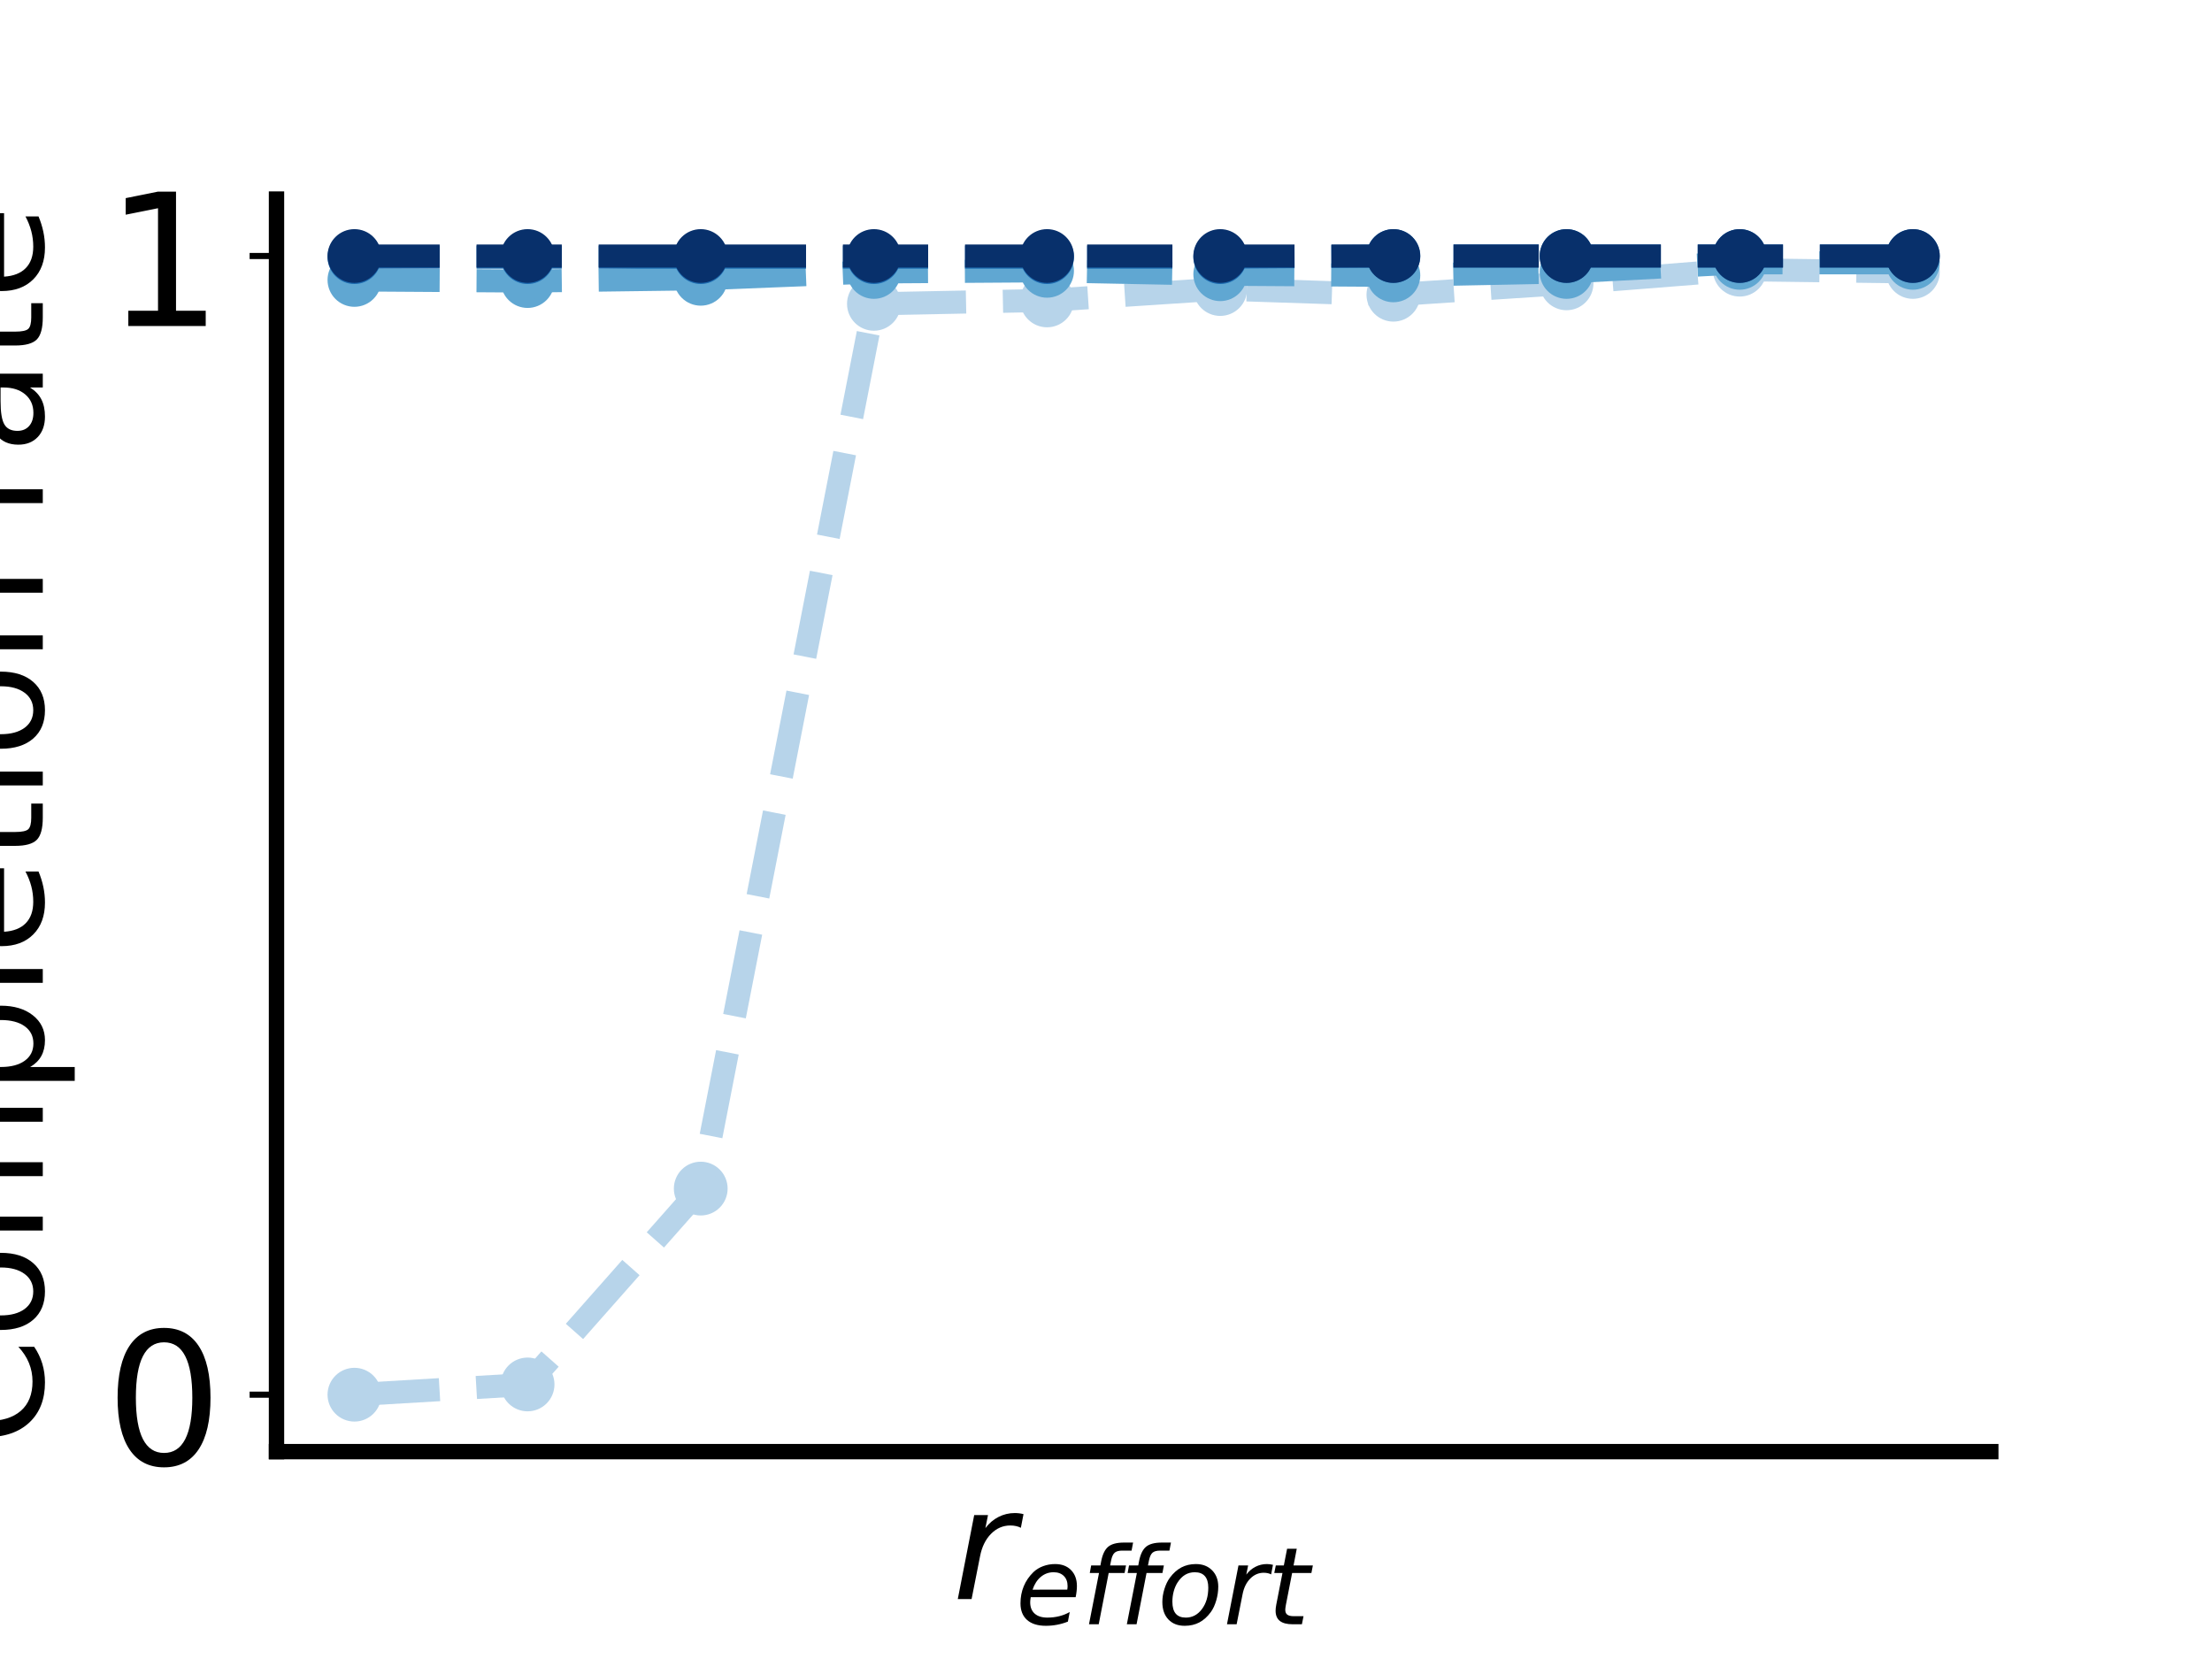
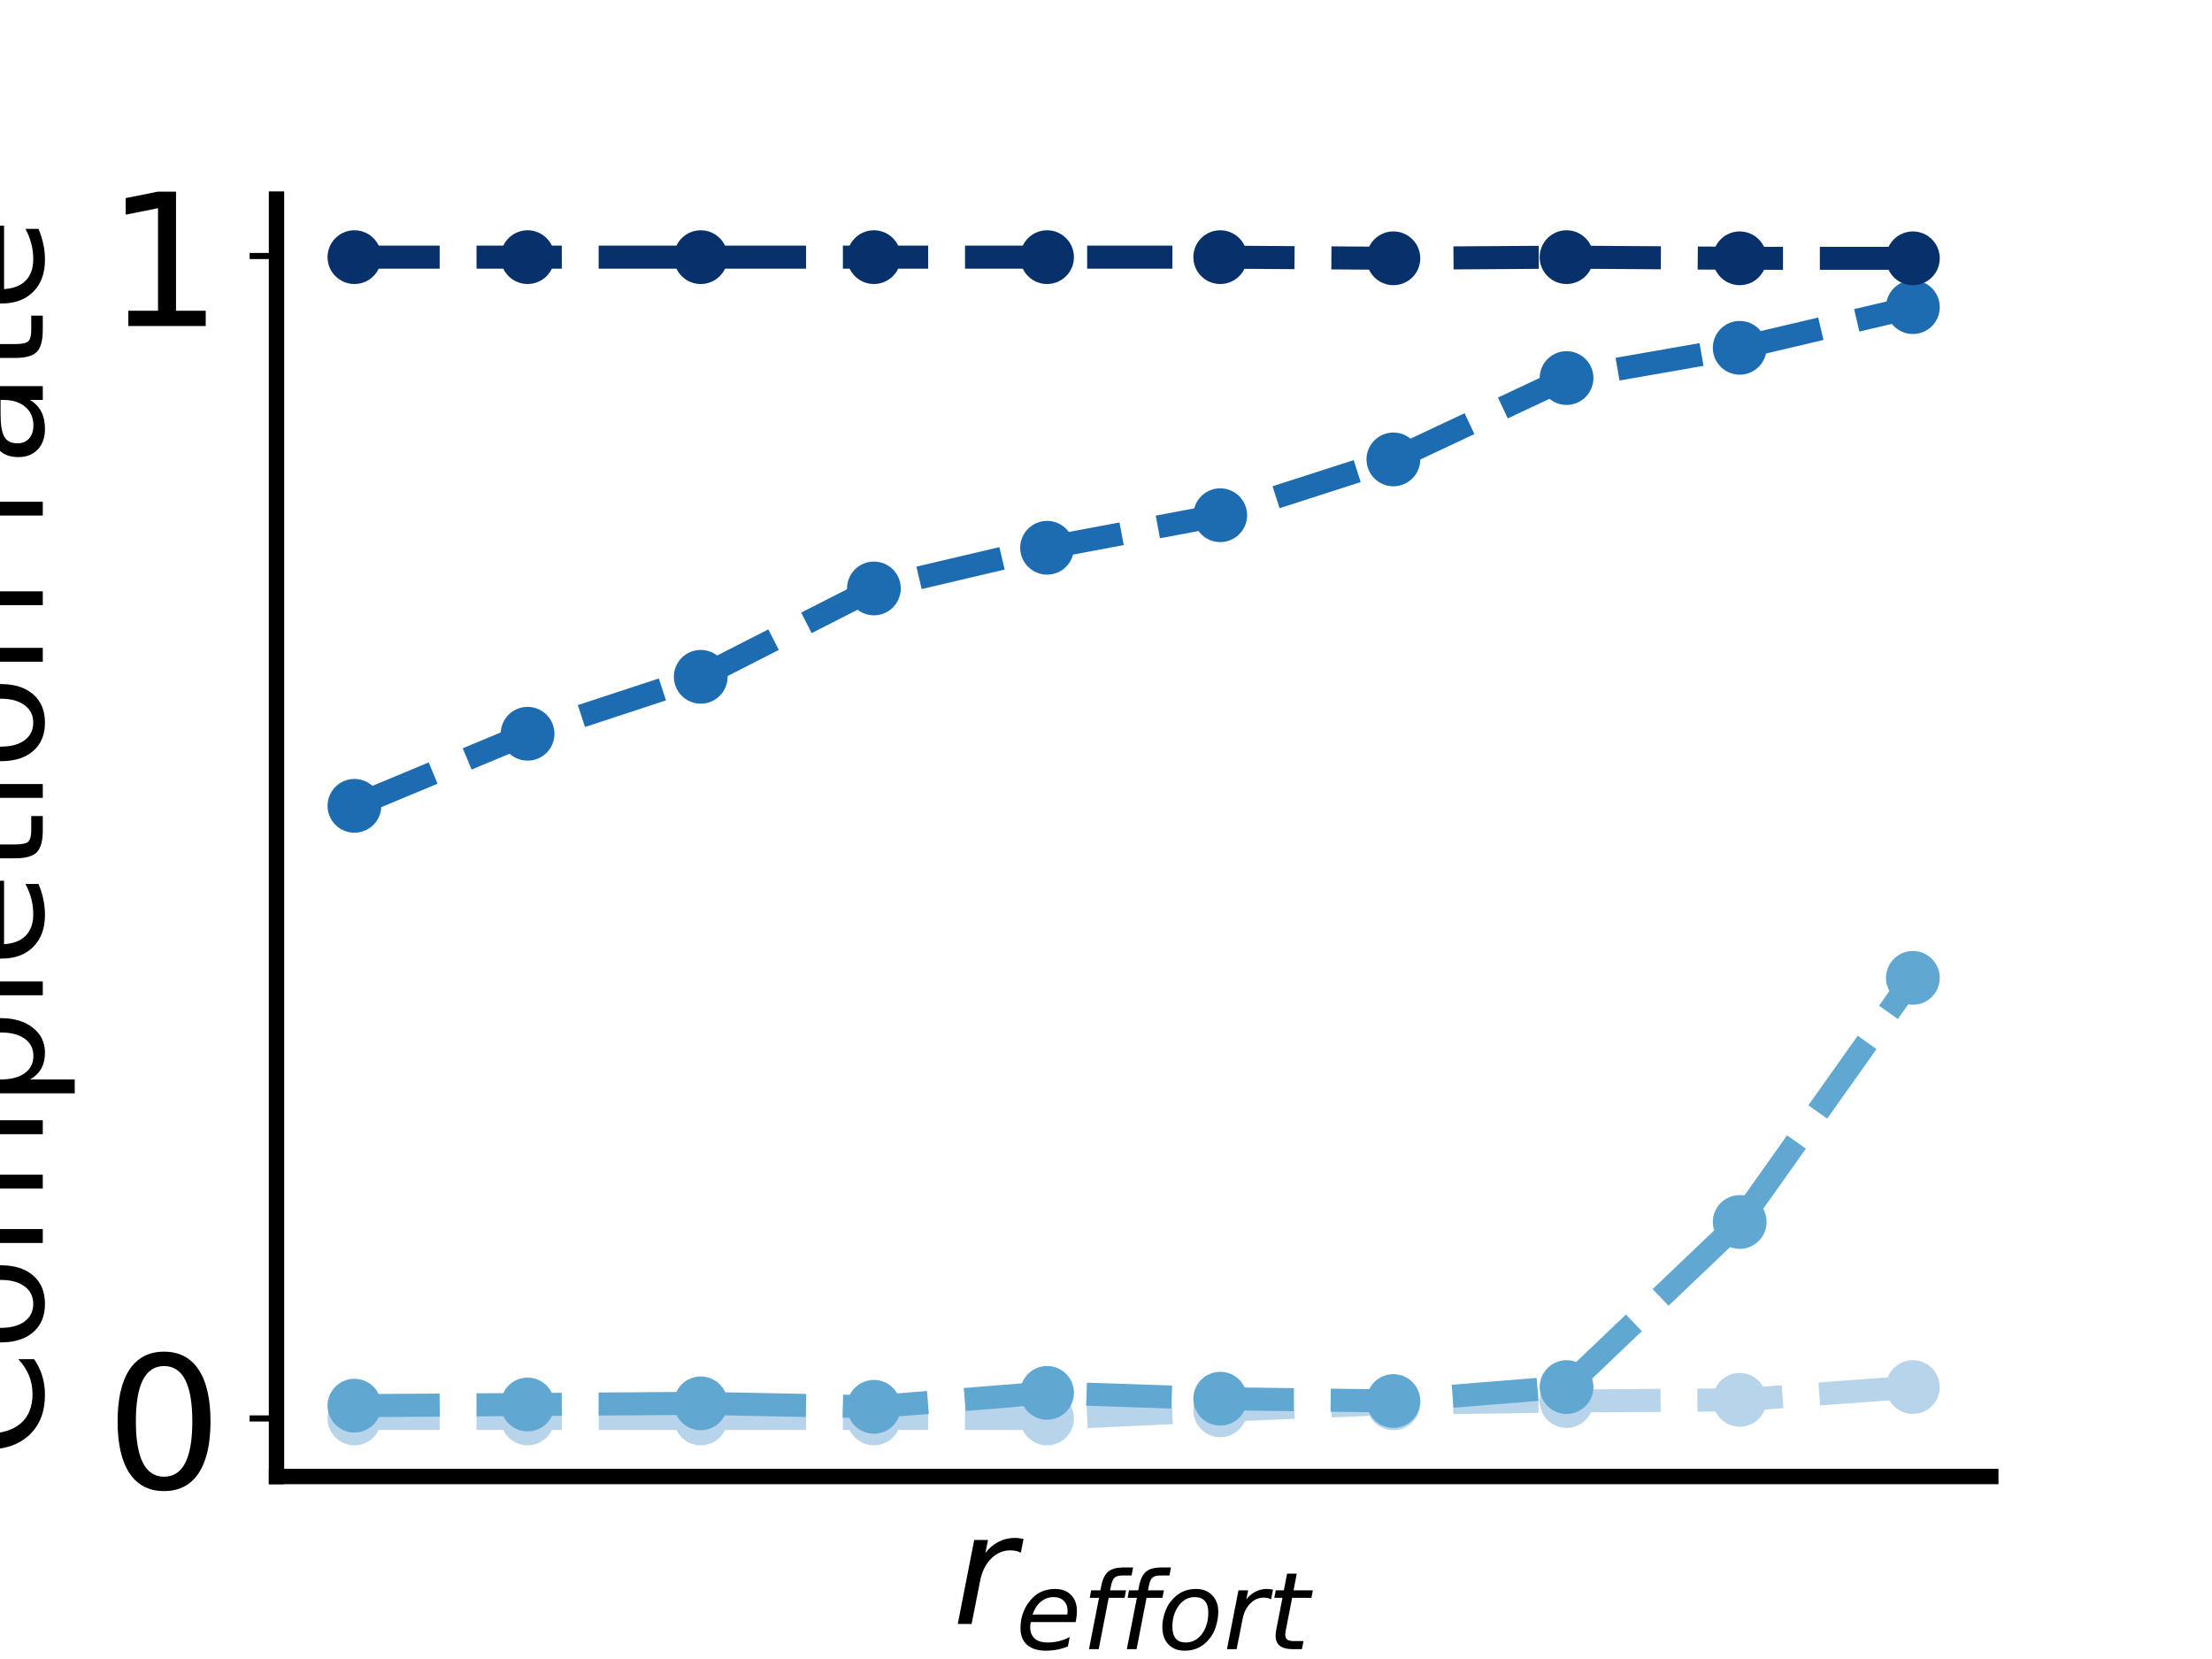
<svg xmlns="http://www.w3.org/2000/svg" xmlns:xlink="http://www.w3.org/1999/xlink" width="288pt" height="216pt" viewBox="0 0 288 216" version="1.1">
  <defs>
    <style type="text/css">*{stroke-linejoin: round; stroke-linecap: butt}</style>
  </defs>
  <g id="figure_1">
    <g id="patch_1">
      <path d="M 0 216  L 288 216  L 288 0  L 0 0  z " style="fill: #ffffff" />
    </g>
    <g id="axes_1">
      <g id="patch_2">
-         <path d="M 36 189  L 259.2 189  L 259.2 25.92  L 36 25.92  z " style="fill: #ffffff" />
+         <path d="M 36 192.24  L 259.2 192.24  L 259.2 25.92  L 36 25.92  z " style="fill: #ffffff" />
      </g>
      <g id="matplotlib.axis_1">
        <g id="text_1">
-           <g transform="translate(124 208.1969) scale(0.2 -0.2)">
+           <g transform="translate(124 211.4369) scale(0.2 -0.2)">
            <defs>
              <path id="DejaVuSans-Oblique-72" d="M 2853 2969  Q 2766 3016 2653 3041  Q 2541 3066 2413 3066  Q 1953 3066 1609 2717  Q 1266 2369 1153 1784  L 800 0  L 225 0  L 909 3500  L 1484 3500  L 1375 2956  Q 1603 3259 1920 3421  Q 2238 3584 2597 3584  Q 2691 3584 2781 3573  Q 2872 3563 2963 3538  L 2853 2969  z " transform="scale(0.015625)" />
              <path id="DejaVuSans-Oblique-65" d="M 3078 2063  Q 3088 2113 3092 2166  Q 3097 2219 3097 2272  Q 3097 2653 2873 2875  Q 2650 3097 2266 3097  Q 1838 3097 1509 2826  Q 1181 2556 1013 2059  L 3078 2063  z M 3578 1613  L 903 1613  Q 884 1494 878 1425  Q 872 1356 872 1306  Q 872 872 1139 634  Q 1406 397 1894 397  Q 2269 397 2603 481  Q 2938 566 3225 728  L 3116 159  Q 2806 34 2476 -28  Q 2147 -91 1806 -91  Q 1078 -91 686 257  Q 294 606 294 1247  Q 294 1794 489 2264  Q 684 2734 1063 3103  Q 1306 3334 1642 3459  Q 1978 3584 2356 3584  Q 2950 3584 3301 3228  Q 3653 2872 3653 2272  Q 3653 2128 3634 1964  Q 3616 1800 3578 1613  z " transform="scale(0.015625)" />
              <path id="DejaVuSans-Oblique-66" d="M 3059 4863  L 2969 4384  L 2419 4384  Q 2106 4384 1964 4261  Q 1822 4138 1753 3809  L 1691 3500  L 2638 3500  L 2553 3053  L 1606 3053  L 1013 0  L 434 0  L 1031 3053  L 481 3053  L 563 3500  L 1113 3500  L 1159 3744  Q 1278 4363 1576 4613  Q 1875 4863 2516 4863  L 3059 4863  z " transform="scale(0.015625)" />
              <path id="DejaVuSans-Oblique-6f" d="M 1625 -91  Q 1009 -91 651 289  Q 294 669 294 1325  Q 294 1706 417 2101  Q 541 2497 738 2766  Q 1047 3184 1428 3384  Q 1809 3584 2291 3584  Q 2888 3584 3255 3212  Q 3622 2841 3622 2241  Q 3622 1825 3500 1412  Q 3378 1000 3181 728  Q 2875 309 2494 109  Q 2113 -91 1625 -91  z M 891 1344  Q 891 869 1089 633  Q 1288 397 1691 397  Q 2269 397 2648 901  Q 3028 1406 3028 2181  Q 3028 2634 2825 2865  Q 2622 3097 2228 3097  Q 1903 3097 1650 2945  Q 1397 2794 1197 2484  Q 1050 2253 970 1956  Q 891 1659 891 1344  z " transform="scale(0.015625)" />
              <path id="DejaVuSans-Oblique-74" d="M 2706 3500  L 2619 3053  L 1472 3053  L 1100 1153  Q 1081 1047 1072 975  Q 1063 903 1063 863  Q 1063 663 1183 572  Q 1303 481 1569 481  L 2150 481  L 2053 0  L 1503 0  Q 991 0 739 200  Q 488 400 488 806  Q 488 878 497 964  Q 506 1050 525 1153  L 897 3053  L 409 3053  L 500 3500  L 978 3500  L 1172 4494  L 1747 4494  L 1556 3500  L 2706 3500  z " transform="scale(0.015625)" />
            </defs>
            <use xlink:href="#DejaVuSans-Oblique-72" />
            <use xlink:href="#DejaVuSans-Oblique-65" transform="translate(41.11328 -16.40625) scale(0.7)" />
            <use xlink:href="#DejaVuSans-Oblique-66" transform="translate(84.17969 -16.40625) scale(0.7)" />
            <use xlink:href="#DejaVuSans-Oblique-66" transform="translate(108.8232 -16.40625) scale(0.7)" />
            <use xlink:href="#DejaVuSans-Oblique-6f" transform="translate(133.4668 -16.40625) scale(0.7)" />
            <use xlink:href="#DejaVuSans-Oblique-72" transform="translate(176.2939 -16.40625) scale(0.7)" />
            <use xlink:href="#DejaVuSans-Oblique-74" transform="translate(205.0732 -16.40625) scale(0.7)" />
          </g>
        </g>
      </g>
      <g id="matplotlib.axis_2">
        <g id="ytick_1">
          <g id="line2d_1">
            <defs>
-               <path id="mc07c6245de" d="M 0 0  L -3.5 0  " style="stroke: #000000; stroke-width: 0.8" />
+               <path id="m58385ca7c7" d="M 0 0  L -3.5 0  " style="stroke: #000000; stroke-width: 0.8" />
            </defs>
            <g>
-               <use xlink:href="#mc07c6245de" x="36" y="181.587" style="stroke: #000000; stroke-width: 0.8" />
+               <use xlink:href="#m58385ca7c7" x="36" y="184.68" style="stroke: #000000; stroke-width: 0.8" />
            </g>
          </g>
          <g id="text_2">
-             <g transform="translate(13.73 190.7054) scale(0.24 -0.24)">
+             <g transform="translate(13.73 193.7981) scale(0.24 -0.24)">
              <defs>
                <path id="DejaVuSans-30" d="M 2034 4250  Q 1547 4250 1301 3770  Q 1056 3291 1056 2328  Q 1056 1369 1301 889  Q 1547 409 2034 409  Q 2525 409 2770 889  Q 3016 1369 3016 2328  Q 3016 3291 2770 3770  Q 2525 4250 2034 4250  z M 2034 4750  Q 2819 4750 3233 4129  Q 3647 3509 3647 2328  Q 3647 1150 3233 529  Q 2819 -91 2034 -91  Q 1250 -91 836 529  Q 422 1150 422 2328  Q 422 3509 836 4129  Q 1250 4750 2034 4750  z " transform="scale(0.015625)" />
              </defs>
              <use xlink:href="#DejaVuSans-30" />
            </g>
          </g>
        </g>
        <g id="ytick_2">
          <g id="line2d_2">
            <g>
-               <use xlink:href="#mc07c6245de" x="36" y="33.333" style="stroke: #000000; stroke-width: 0.8" />
+               <use xlink:href="#m58385ca7c7" x="36" y="33.329" style="stroke: #000000; stroke-width: 0.8" />
            </g>
          </g>
          <g id="text_3">
-             <g transform="translate(13.73 42.45085) scale(0.24 -0.24)">
+             <g transform="translate(13.73 42.44677) scale(0.24 -0.24)">
              <defs>
                <path id="DejaVuSans-31" d="M 794 531  L 1825 531  L 1825 4091  L 703 3866  L 703 4441  L 1819 4666  L 2450 4666  L 2450 531  L 3481 531  L 3481 0  L 794 0  L 794 531  z " transform="scale(0.015625)" />
              </defs>
              <use xlink:href="#DejaVuSans-31" />
            </g>
          </g>
        </g>
        <g id="text_4">
-           <g transform="translate(5.570625 188.2272) rotate(-90) scale(0.2 -0.2)">
+           <g transform="translate(5.570625 189.8472) rotate(-90) scale(0.2 -0.2)">
            <defs>
              <path id="DejaVuSans-43" d="M 4122 4306  L 4122 3641  Q 3803 3938 3442 4084  Q 3081 4231 2675 4231  Q 1875 4231 1450 3742  Q 1025 3253 1025 2328  Q 1025 1406 1450 917  Q 1875 428 2675 428  Q 3081 428 3442 575  Q 3803 722 4122 1019  L 4122 359  Q 3791 134 3420 21  Q 3050 -91 2638 -91  Q 1578 -91 968 557  Q 359 1206 359 2328  Q 359 3453 968 4101  Q 1578 4750 2638 4750  Q 3056 4750 3426 4639  Q 3797 4528 4122 4306  z " transform="scale(0.015625)" />
              <path id="DejaVuSans-6f" d="M 1959 3097  Q 1497 3097 1228 2736  Q 959 2375 959 1747  Q 959 1119 1226 758  Q 1494 397 1959 397  Q 2419 397 2687 759  Q 2956 1122 2956 1747  Q 2956 2369 2687 2733  Q 2419 3097 1959 3097  z M 1959 3584  Q 2709 3584 3137 3096  Q 3566 2609 3566 1747  Q 3566 888 3137 398  Q 2709 -91 1959 -91  Q 1206 -91 779 398  Q 353 888 353 1747  Q 353 2609 779 3096  Q 1206 3584 1959 3584  z " transform="scale(0.015625)" />
              <path id="DejaVuSans-6d" d="M 3328 2828  Q 3544 3216 3844 3400  Q 4144 3584 4550 3584  Q 5097 3584 5394 3201  Q 5691 2819 5691 2113  L 5691 0  L 5113 0  L 5113 2094  Q 5113 2597 4934 2840  Q 4756 3084 4391 3084  Q 3944 3084 3684 2787  Q 3425 2491 3425 1978  L 3425 0  L 2847 0  L 2847 2094  Q 2847 2600 2669 2842  Q 2491 3084 2119 3084  Q 1678 3084 1418 2786  Q 1159 2488 1159 1978  L 1159 0  L 581 0  L 581 3500  L 1159 3500  L 1159 2956  Q 1356 3278 1631 3431  Q 1906 3584 2284 3584  Q 2666 3584 2933 3390  Q 3200 3197 3328 2828  z " transform="scale(0.015625)" />
              <path id="DejaVuSans-70" d="M 1159 525  L 1159 -1331  L 581 -1331  L 581 3500  L 1159 3500  L 1159 2969  Q 1341 3281 1617 3432  Q 1894 3584 2278 3584  Q 2916 3584 3314 3078  Q 3713 2572 3713 1747  Q 3713 922 3314 415  Q 2916 -91 2278 -91  Q 1894 -91 1617 61  Q 1341 213 1159 525  z M 3116 1747  Q 3116 2381 2855 2742  Q 2594 3103 2138 3103  Q 1681 3103 1420 2742  Q 1159 2381 1159 1747  Q 1159 1113 1420 752  Q 1681 391 2138 391  Q 2594 391 2855 752  Q 3116 1113 3116 1747  z " transform="scale(0.015625)" />
              <path id="DejaVuSans-6c" d="M 603 4863  L 1178 4863  L 1178 0  L 603 0  L 603 4863  z " transform="scale(0.015625)" />
              <path id="DejaVuSans-65" d="M 3597 1894  L 3597 1613  L 953 1613  Q 991 1019 1311 708  Q 1631 397 2203 397  Q 2534 397 2845 478  Q 3156 559 3463 722  L 3463 178  Q 3153 47 2828 -22  Q 2503 -91 2169 -91  Q 1331 -91 842 396  Q 353 884 353 1716  Q 353 2575 817 3079  Q 1281 3584 2069 3584  Q 2775 3584 3186 3129  Q 3597 2675 3597 1894  z M 3022 2063  Q 3016 2534 2758 2815  Q 2500 3097 2075 3097  Q 1594 3097 1305 2825  Q 1016 2553 972 2059  L 3022 2063  z " transform="scale(0.015625)" />
              <path id="DejaVuSans-74" d="M 1172 4494  L 1172 3500  L 2356 3500  L 2356 3053  L 1172 3053  L 1172 1153  Q 1172 725 1289 603  Q 1406 481 1766 481  L 2356 481  L 2356 0  L 1766 0  Q 1100 0 847 248  Q 594 497 594 1153  L 594 3053  L 172 3053  L 172 3500  L 594 3500  L 594 4494  L 1172 4494  z " transform="scale(0.015625)" />
              <path id="DejaVuSans-69" d="M 603 3500  L 1178 3500  L 1178 0  L 603 0  L 603 3500  z M 603 4863  L 1178 4863  L 1178 4134  L 603 4134  L 603 4863  z " transform="scale(0.015625)" />
              <path id="DejaVuSans-6e" d="M 3513 2113  L 3513 0  L 2938 0  L 2938 2094  Q 2938 2591 2744 2837  Q 2550 3084 2163 3084  Q 1697 3084 1428 2787  Q 1159 2491 1159 1978  L 1159 0  L 581 0  L 581 3500  L 1159 3500  L 1159 2956  Q 1366 3272 1645 3428  Q 1925 3584 2291 3584  Q 2894 3584 3203 3211  Q 3513 2838 3513 2113  z " transform="scale(0.015625)" />
              <path id="DejaVuSans-20" transform="scale(0.015625)" />
              <path id="DejaVuSans-72" d="M 2631 2963  Q 2534 3019 2420 3045  Q 2306 3072 2169 3072  Q 1681 3072 1420 2755  Q 1159 2438 1159 1844  L 1159 0  L 581 0  L 581 3500  L 1159 3500  L 1159 2956  Q 1341 3275 1631 3429  Q 1922 3584 2338 3584  Q 2397 3584 2469 3576  Q 2541 3569 2628 3553  L 2631 2963  z " transform="scale(0.015625)" />
              <path id="DejaVuSans-61" d="M 2194 1759  Q 1497 1759 1228 1600  Q 959 1441 959 1056  Q 959 750 1161 570  Q 1363 391 1709 391  Q 2188 391 2477 730  Q 2766 1069 2766 1631  L 2766 1759  L 2194 1759  z M 3341 1997  L 3341 0  L 2766 0  L 2766 531  Q 2569 213 2275 61  Q 1981 -91 1556 -91  Q 1019 -91 701 211  Q 384 513 384 1019  Q 384 1609 779 1909  Q 1175 2209 1959 2209  L 2766 2209  L 2766 2266  Q 2766 2663 2505 2880  Q 2244 3097 1772 3097  Q 1472 3097 1187 3025  Q 903 2953 641 2809  L 641 3341  Q 956 3463 1253 3523  Q 1550 3584 1831 3584  Q 2591 3584 2966 3190  Q 3341 2797 3341 1997  z " transform="scale(0.015625)" />
            </defs>
            <use xlink:href="#DejaVuSans-43" />
            <use xlink:href="#DejaVuSans-6f" x="69.824" />
            <use xlink:href="#DejaVuSans-6d" x="131.006" />
            <use xlink:href="#DejaVuSans-70" x="228.418" />
            <use xlink:href="#DejaVuSans-6c" x="291.895" />
            <use xlink:href="#DejaVuSans-65" x="319.678" />
            <use xlink:href="#DejaVuSans-74" x="381.201" />
            <use xlink:href="#DejaVuSans-69" x="420.41" />
            <use xlink:href="#DejaVuSans-6f" x="448.193" />
            <use xlink:href="#DejaVuSans-6e" x="509.375" />
            <use xlink:href="#DejaVuSans-20" x="572.754" />
            <use xlink:href="#DejaVuSans-72" x="604.541" />
            <use xlink:href="#DejaVuSans-61" x="645.654" />
            <use xlink:href="#DejaVuSans-74" x="706.934" />
            <use xlink:href="#DejaVuSans-65" x="746.143" />
          </g>
        </g>
      </g>
      <g id="line2d_3">
-         <path d="M 46.145 181.587  L 68.691 180.253  L 91.236 154.753  L 113.782 39.559  L 136.327 39.115  L 158.873 37.632  L 181.418 38.373  L 203.964 36.891  L 226.509 35.112  L 249.055 35.408  " clip-path="url(#p78e9af5b76)" style="fill: none; stroke-dasharray: 11.1,4.8; stroke-dashoffset: 0; stroke: #b7d4ea; stroke-width: 3" />
+         <path d="M 46.145 184.68  L 68.691 184.68  L 91.236 184.68  L 113.782 184.68  L 136.327 184.68  L 158.873 183.621  L 181.418 182.712  L 203.964 182.41  L 226.509 182.258  L 249.055 180.594  " clip-path="url(#pc14340c1b7)" style="fill: none; stroke-dasharray: 11.1,4.8; stroke-dashoffset: 0; stroke: #b7d4ea; stroke-width: 3" />
        <defs>
-           <path id="me64d28afca" d="M 0 3  C 0.796 3 1.559 2.684 2.121 2.121  C 2.684 1.559 3 0.796 3 0  C 3 -0.796 2.684 -1.559 2.121 -2.121  C 1.559 -2.684 0.796 -3 0 -3  C -0.796 -3 -1.559 -2.684 -2.121 -2.121  C -2.684 -1.559 -3 -0.796 -3 0  C -3 0.796 -2.684 1.559 -2.121 2.121  C -1.559 2.684 -0.796 3 0 3  z " style="stroke: #b7d4ea" />
+           <path id="m0a90d56b6f" d="M 0 3  C 0.796 3 1.559 2.684 2.121 2.121  C 2.684 1.559 3 0.796 3 0  C 3 -0.796 2.684 -1.559 2.121 -2.121  C 1.559 -2.684 0.796 -3 0 -3  C -0.796 -3 -1.559 -2.684 -2.121 -2.121  C -2.684 -1.559 -3 -0.796 -3 0  C -3 0.796 -2.684 1.559 -2.121 2.121  C -1.559 2.684 -0.796 3 0 3  z " style="stroke: #b7d4ea" />
        </defs>
-         <g clip-path="url(#p78e9af5b76)">
-           <use xlink:href="#me64d28afca" x="46.145" y="181.587" style="fill: #b7d4ea; stroke: #b7d4ea" />
-           <use xlink:href="#me64d28afca" x="68.691" y="180.253" style="fill: #b7d4ea; stroke: #b7d4ea" />
-           <use xlink:href="#me64d28afca" x="91.236" y="154.753" style="fill: #b7d4ea; stroke: #b7d4ea" />
-           <use xlink:href="#me64d28afca" x="113.782" y="39.559" style="fill: #b7d4ea; stroke: #b7d4ea" />
-           <use xlink:href="#me64d28afca" x="136.327" y="39.115" style="fill: #b7d4ea; stroke: #b7d4ea" />
-           <use xlink:href="#me64d28afca" x="158.873" y="37.632" style="fill: #b7d4ea; stroke: #b7d4ea" />
-           <use xlink:href="#me64d28afca" x="181.418" y="38.373" style="fill: #b7d4ea; stroke: #b7d4ea" />
-           <use xlink:href="#me64d28afca" x="203.964" y="36.891" style="fill: #b7d4ea; stroke: #b7d4ea" />
-           <use xlink:href="#me64d28afca" x="226.509" y="35.112" style="fill: #b7d4ea; stroke: #b7d4ea" />
-           <use xlink:href="#me64d28afca" x="249.055" y="35.408" style="fill: #b7d4ea; stroke: #b7d4ea" />
+         <g clip-path="url(#pc14340c1b7)">
+           <use xlink:href="#m0a90d56b6f" x="46.145" y="184.68" style="fill: #b7d4ea; stroke: #b7d4ea" />
+           <use xlink:href="#m0a90d56b6f" x="68.691" y="184.68" style="fill: #b7d4ea; stroke: #b7d4ea" />
+           <use xlink:href="#m0a90d56b6f" x="91.236" y="184.68" style="fill: #b7d4ea; stroke: #b7d4ea" />
+           <use xlink:href="#m0a90d56b6f" x="113.782" y="184.68" style="fill: #b7d4ea; stroke: #b7d4ea" />
+           <use xlink:href="#m0a90d56b6f" x="136.327" y="184.68" style="fill: #b7d4ea; stroke: #b7d4ea" />
+           <use xlink:href="#m0a90d56b6f" x="158.873" y="183.621" style="fill: #b7d4ea; stroke: #b7d4ea" />
+           <use xlink:href="#m0a90d56b6f" x="181.418" y="182.712" style="fill: #b7d4ea; stroke: #b7d4ea" />
+           <use xlink:href="#m0a90d56b6f" x="203.964" y="182.41" style="fill: #b7d4ea; stroke: #b7d4ea" />
+           <use xlink:href="#m0a90d56b6f" x="226.509" y="182.258" style="fill: #b7d4ea; stroke: #b7d4ea" />
+           <use xlink:href="#m0a90d56b6f" x="249.055" y="180.594" style="fill: #b7d4ea; stroke: #b7d4ea" />
        </g>
      </g>
      <g id="line2d_4">
-         <path d="M 46.145 36.446  L 68.691 36.594  L 91.236 36.298  L 113.782 35.408  L 136.327 35.26  L 158.873 35.705  L 181.418 35.853  L 203.964 35.408  L 226.509 34.222  L 249.055 34.222  " clip-path="url(#p78e9af5b76)" style="fill: none; stroke-dasharray: 11.1,4.8; stroke-dashoffset: 0; stroke: #60a7d2; stroke-width: 3" />
+         <path d="M 46.145 183.015  L 68.691 182.864  L 91.236 182.712  L 113.782 183.166  L 136.327 181.35  L 158.873 182.107  L 181.418 182.41  L 203.964 180.594  L 226.509 159.102  L 249.055 127.318  " clip-path="url(#pc14340c1b7)" style="fill: none; stroke-dasharray: 11.1,4.8; stroke-dashoffset: 0; stroke: #60a7d2; stroke-width: 3" />
        <defs>
-           <path id="mc6774b0aa0" d="M 0 3  C 0.796 3 1.559 2.684 2.121 2.121  C 2.684 1.559 3 0.796 3 0  C 3 -0.796 2.684 -1.559 2.121 -2.121  C 1.559 -2.684 0.796 -3 0 -3  C -0.796 -3 -1.559 -2.684 -2.121 -2.121  C -2.684 -1.559 -3 -0.796 -3 0  C -3 0.796 -2.684 1.559 -2.121 2.121  C -1.559 2.684 -0.796 3 0 3  z " style="stroke: #60a7d2" />
+           <path id="m26a1d5c2c3" d="M 0 3  C 0.796 3 1.559 2.684 2.121 2.121  C 2.684 1.559 3 0.796 3 0  C 3 -0.796 2.684 -1.559 2.121 -2.121  C 1.559 -2.684 0.796 -3 0 -3  C -0.796 -3 -1.559 -2.684 -2.121 -2.121  C -2.684 -1.559 -3 -0.796 -3 0  C -3 0.796 -2.684 1.559 -2.121 2.121  C -1.559 2.684 -0.796 3 0 3  z " style="stroke: #60a7d2" />
        </defs>
-         <g clip-path="url(#p78e9af5b76)">
-           <use xlink:href="#mc6774b0aa0" x="46.145" y="36.446" style="fill: #60a7d2; stroke: #60a7d2" />
-           <use xlink:href="#mc6774b0aa0" x="68.691" y="36.594" style="fill: #60a7d2; stroke: #60a7d2" />
-           <use xlink:href="#mc6774b0aa0" x="91.236" y="36.298" style="fill: #60a7d2; stroke: #60a7d2" />
-           <use xlink:href="#mc6774b0aa0" x="113.782" y="35.408" style="fill: #60a7d2; stroke: #60a7d2" />
-           <use xlink:href="#mc6774b0aa0" x="136.327" y="35.26" style="fill: #60a7d2; stroke: #60a7d2" />
-           <use xlink:href="#mc6774b0aa0" x="158.873" y="35.705" style="fill: #60a7d2; stroke: #60a7d2" />
-           <use xlink:href="#mc6774b0aa0" x="181.418" y="35.853" style="fill: #60a7d2; stroke: #60a7d2" />
-           <use xlink:href="#mc6774b0aa0" x="203.964" y="35.408" style="fill: #60a7d2; stroke: #60a7d2" />
-           <use xlink:href="#mc6774b0aa0" x="226.509" y="34.222" style="fill: #60a7d2; stroke: #60a7d2" />
-           <use xlink:href="#mc6774b0aa0" x="249.055" y="34.222" style="fill: #60a7d2; stroke: #60a7d2" />
+         <g clip-path="url(#pc14340c1b7)">
+           <use xlink:href="#m26a1d5c2c3" x="46.145" y="183.015" style="fill: #60a7d2; stroke: #60a7d2" />
+           <use xlink:href="#m26a1d5c2c3" x="68.691" y="182.864" style="fill: #60a7d2; stroke: #60a7d2" />
+           <use xlink:href="#m26a1d5c2c3" x="91.236" y="182.712" style="fill: #60a7d2; stroke: #60a7d2" />
+           <use xlink:href="#m26a1d5c2c3" x="113.782" y="183.166" style="fill: #60a7d2; stroke: #60a7d2" />
+           <use xlink:href="#m26a1d5c2c3" x="136.327" y="181.35" style="fill: #60a7d2; stroke: #60a7d2" />
+           <use xlink:href="#m26a1d5c2c3" x="158.873" y="182.107" style="fill: #60a7d2; stroke: #60a7d2" />
+           <use xlink:href="#m26a1d5c2c3" x="181.418" y="182.41" style="fill: #60a7d2; stroke: #60a7d2" />
+           <use xlink:href="#m26a1d5c2c3" x="203.964" y="180.594" style="fill: #60a7d2; stroke: #60a7d2" />
+           <use xlink:href="#m26a1d5c2c3" x="226.509" y="159.102" style="fill: #60a7d2; stroke: #60a7d2" />
+           <use xlink:href="#m26a1d5c2c3" x="249.055" y="127.318" style="fill: #60a7d2; stroke: #60a7d2" />
        </g>
      </g>
      <g id="line2d_5">
-         <path d="M 46.145 33.481  L 68.691 33.481  L 91.236 33.481  L 113.782 33.481  L 136.327 33.481  L 158.873 33.481  L 181.418 33.333  L 203.964 33.333  L 226.509 33.333  L 249.055 33.333  " clip-path="url(#p78e9af5b76)" style="fill: none; stroke-dasharray: 11.1,4.8; stroke-dashoffset: 0; stroke: #1d6cb1; stroke-width: 3" />
+         <path d="M 46.145 104.918  L 68.691 95.534  L 91.236 88.118  L 113.782 76.615  L 136.327 71.318  L 158.873 67.08  L 181.418 59.815  L 203.964 49.221  L 226.509 45.285  L 249.055 39.988  " clip-path="url(#pc14340c1b7)" style="fill: none; stroke-dasharray: 11.1,4.8; stroke-dashoffset: 0; stroke: #1d6cb1; stroke-width: 3" />
        <defs>
-           <path id="m2d0fef7402" d="M 0 3  C 0.796 3 1.559 2.684 2.121 2.121  C 2.684 1.559 3 0.796 3 0  C 3 -0.796 2.684 -1.559 2.121 -2.121  C 1.559 -2.684 0.796 -3 0 -3  C -0.796 -3 -1.559 -2.684 -2.121 -2.121  C -2.684 -1.559 -3 -0.796 -3 0  C -3 0.796 -2.684 1.559 -2.121 2.121  C -1.559 2.684 -0.796 3 0 3  z " style="stroke: #1d6cb1" />
+           <path id="mabd727d78d" d="M 0 3  C 0.796 3 1.559 2.684 2.121 2.121  C 2.684 1.559 3 0.796 3 0  C 3 -0.796 2.684 -1.559 2.121 -2.121  C 1.559 -2.684 0.796 -3 0 -3  C -0.796 -3 -1.559 -2.684 -2.121 -2.121  C -2.684 -1.559 -3 -0.796 -3 0  C -3 0.796 -2.684 1.559 -2.121 2.121  C -1.559 2.684 -0.796 3 0 3  z " style="stroke: #1d6cb1" />
        </defs>
-         <g clip-path="url(#p78e9af5b76)">
-           <use xlink:href="#m2d0fef7402" x="46.145" y="33.481" style="fill: #1d6cb1; stroke: #1d6cb1" />
-           <use xlink:href="#m2d0fef7402" x="68.691" y="33.481" style="fill: #1d6cb1; stroke: #1d6cb1" />
-           <use xlink:href="#m2d0fef7402" x="91.236" y="33.481" style="fill: #1d6cb1; stroke: #1d6cb1" />
-           <use xlink:href="#m2d0fef7402" x="113.782" y="33.481" style="fill: #1d6cb1; stroke: #1d6cb1" />
-           <use xlink:href="#m2d0fef7402" x="136.327" y="33.481" style="fill: #1d6cb1; stroke: #1d6cb1" />
-           <use xlink:href="#m2d0fef7402" x="158.873" y="33.481" style="fill: #1d6cb1; stroke: #1d6cb1" />
-           <use xlink:href="#m2d0fef7402" x="181.418" y="33.333" style="fill: #1d6cb1; stroke: #1d6cb1" />
-           <use xlink:href="#m2d0fef7402" x="203.964" y="33.333" style="fill: #1d6cb1; stroke: #1d6cb1" />
-           <use xlink:href="#m2d0fef7402" x="226.509" y="33.333" style="fill: #1d6cb1; stroke: #1d6cb1" />
-           <use xlink:href="#m2d0fef7402" x="249.055" y="33.333" style="fill: #1d6cb1; stroke: #1d6cb1" />
+         <g clip-path="url(#pc14340c1b7)">
+           <use xlink:href="#mabd727d78d" x="46.145" y="104.918" style="fill: #1d6cb1; stroke: #1d6cb1" />
+           <use xlink:href="#mabd727d78d" x="68.691" y="95.534" style="fill: #1d6cb1; stroke: #1d6cb1" />
+           <use xlink:href="#mabd727d78d" x="91.236" y="88.118" style="fill: #1d6cb1; stroke: #1d6cb1" />
+           <use xlink:href="#mabd727d78d" x="113.782" y="76.615" style="fill: #1d6cb1; stroke: #1d6cb1" />
+           <use xlink:href="#mabd727d78d" x="136.327" y="71.318" style="fill: #1d6cb1; stroke: #1d6cb1" />
+           <use xlink:href="#mabd727d78d" x="158.873" y="67.08" style="fill: #1d6cb1; stroke: #1d6cb1" />
+           <use xlink:href="#mabd727d78d" x="181.418" y="59.815" style="fill: #1d6cb1; stroke: #1d6cb1" />
+           <use xlink:href="#mabd727d78d" x="203.964" y="49.221" style="fill: #1d6cb1; stroke: #1d6cb1" />
+           <use xlink:href="#mabd727d78d" x="226.509" y="45.285" style="fill: #1d6cb1; stroke: #1d6cb1" />
+           <use xlink:href="#mabd727d78d" x="249.055" y="39.988" style="fill: #1d6cb1; stroke: #1d6cb1" />
        </g>
      </g>
      <g id="line2d_6">
-         <path d="M 46.145 33.333  L 68.691 33.333  L 91.236 33.333  L 113.782 33.333  L 136.327 33.333  L 158.873 33.333  L 181.418 33.333  L 203.964 33.333  L 226.509 33.333  L 249.055 33.333  " clip-path="url(#p78e9af5b76)" style="fill: none; stroke-dasharray: 11.1,4.8; stroke-dashoffset: 0; stroke: #08306b; stroke-width: 3" />
+         <path d="M 46.145 33.48  L 68.691 33.48  L 91.236 33.48  L 113.782 33.48  L 136.327 33.48  L 158.873 33.48  L 181.418 33.631  L 203.964 33.48  L 226.509 33.631  L 249.055 33.631  " clip-path="url(#pc14340c1b7)" style="fill: none; stroke-dasharray: 11.1,4.8; stroke-dashoffset: 0; stroke: #08306b; stroke-width: 3" />
        <defs>
-           <path id="m1a15aaafdc" d="M 0 3  C 0.796 3 1.559 2.684 2.121 2.121  C 2.684 1.559 3 0.796 3 0  C 3 -0.796 2.684 -1.559 2.121 -2.121  C 1.559 -2.684 0.796 -3 0 -3  C -0.796 -3 -1.559 -2.684 -2.121 -2.121  C -2.684 -1.559 -3 -0.796 -3 0  C -3 0.796 -2.684 1.559 -2.121 2.121  C -1.559 2.684 -0.796 3 0 3  z " style="stroke: #08306b" />
+           <path id="mfff3e2d30d" d="M 0 3  C 0.796 3 1.559 2.684 2.121 2.121  C 2.684 1.559 3 0.796 3 0  C 3 -0.796 2.684 -1.559 2.121 -2.121  C 1.559 -2.684 0.796 -3 0 -3  C -0.796 -3 -1.559 -2.684 -2.121 -2.121  C -2.684 -1.559 -3 -0.796 -3 0  C -3 0.796 -2.684 1.559 -2.121 2.121  C -1.559 2.684 -0.796 3 0 3  z " style="stroke: #08306b" />
        </defs>
-         <g clip-path="url(#p78e9af5b76)">
-           <use xlink:href="#m1a15aaafdc" x="46.145" y="33.333" style="fill: #08306b; stroke: #08306b" />
-           <use xlink:href="#m1a15aaafdc" x="68.691" y="33.333" style="fill: #08306b; stroke: #08306b" />
-           <use xlink:href="#m1a15aaafdc" x="91.236" y="33.333" style="fill: #08306b; stroke: #08306b" />
-           <use xlink:href="#m1a15aaafdc" x="113.782" y="33.333" style="fill: #08306b; stroke: #08306b" />
-           <use xlink:href="#m1a15aaafdc" x="136.327" y="33.333" style="fill: #08306b; stroke: #08306b" />
-           <use xlink:href="#m1a15aaafdc" x="158.873" y="33.333" style="fill: #08306b; stroke: #08306b" />
-           <use xlink:href="#m1a15aaafdc" x="181.418" y="33.333" style="fill: #08306b; stroke: #08306b" />
-           <use xlink:href="#m1a15aaafdc" x="203.964" y="33.333" style="fill: #08306b; stroke: #08306b" />
-           <use xlink:href="#m1a15aaafdc" x="226.509" y="33.333" style="fill: #08306b; stroke: #08306b" />
-           <use xlink:href="#m1a15aaafdc" x="249.055" y="33.333" style="fill: #08306b; stroke: #08306b" />
+         <g clip-path="url(#pc14340c1b7)">
+           <use xlink:href="#mfff3e2d30d" x="46.145" y="33.48" style="fill: #08306b; stroke: #08306b" />
+           <use xlink:href="#mfff3e2d30d" x="68.691" y="33.48" style="fill: #08306b; stroke: #08306b" />
+           <use xlink:href="#mfff3e2d30d" x="91.236" y="33.48" style="fill: #08306b; stroke: #08306b" />
+           <use xlink:href="#mfff3e2d30d" x="113.782" y="33.48" style="fill: #08306b; stroke: #08306b" />
+           <use xlink:href="#mfff3e2d30d" x="136.327" y="33.48" style="fill: #08306b; stroke: #08306b" />
+           <use xlink:href="#mfff3e2d30d" x="158.873" y="33.48" style="fill: #08306b; stroke: #08306b" />
+           <use xlink:href="#mfff3e2d30d" x="181.418" y="33.631" style="fill: #08306b; stroke: #08306b" />
+           <use xlink:href="#mfff3e2d30d" x="203.964" y="33.48" style="fill: #08306b; stroke: #08306b" />
+           <use xlink:href="#mfff3e2d30d" x="226.509" y="33.631" style="fill: #08306b; stroke: #08306b" />
+           <use xlink:href="#mfff3e2d30d" x="249.055" y="33.631" style="fill: #08306b; stroke: #08306b" />
        </g>
      </g>
      <g id="patch_3">
-         <path d="M 36 189  L 36 25.92  " style="fill: none; stroke: #000000; stroke-width: 2; stroke-linejoin: miter; stroke-linecap: square" />
+         <path d="M 36 192.24  L 36 25.92  " style="fill: none; stroke: #000000; stroke-width: 2; stroke-linejoin: miter; stroke-linecap: square" />
      </g>
      <g id="patch_4">
-         <path d="M 36 189  L 259.2 189  " style="fill: none; stroke: #000000; stroke-width: 2; stroke-linejoin: miter; stroke-linecap: square" />
+         <path d="M 36 192.24  L 259.2 192.24  " style="fill: none; stroke: #000000; stroke-width: 2; stroke-linejoin: miter; stroke-linecap: square" />
      </g>
    </g>
  </g>
  <defs>
-     <clipPath id="p78e9af5b76">
-       <rect x="36" y="25.92" width="223.2" height="163.08" />
+     <clipPath id="pc14340c1b7">
+       <rect x="36" y="25.92" width="223.2" height="166.32" />
    </clipPath>
  </defs>
</svg>
